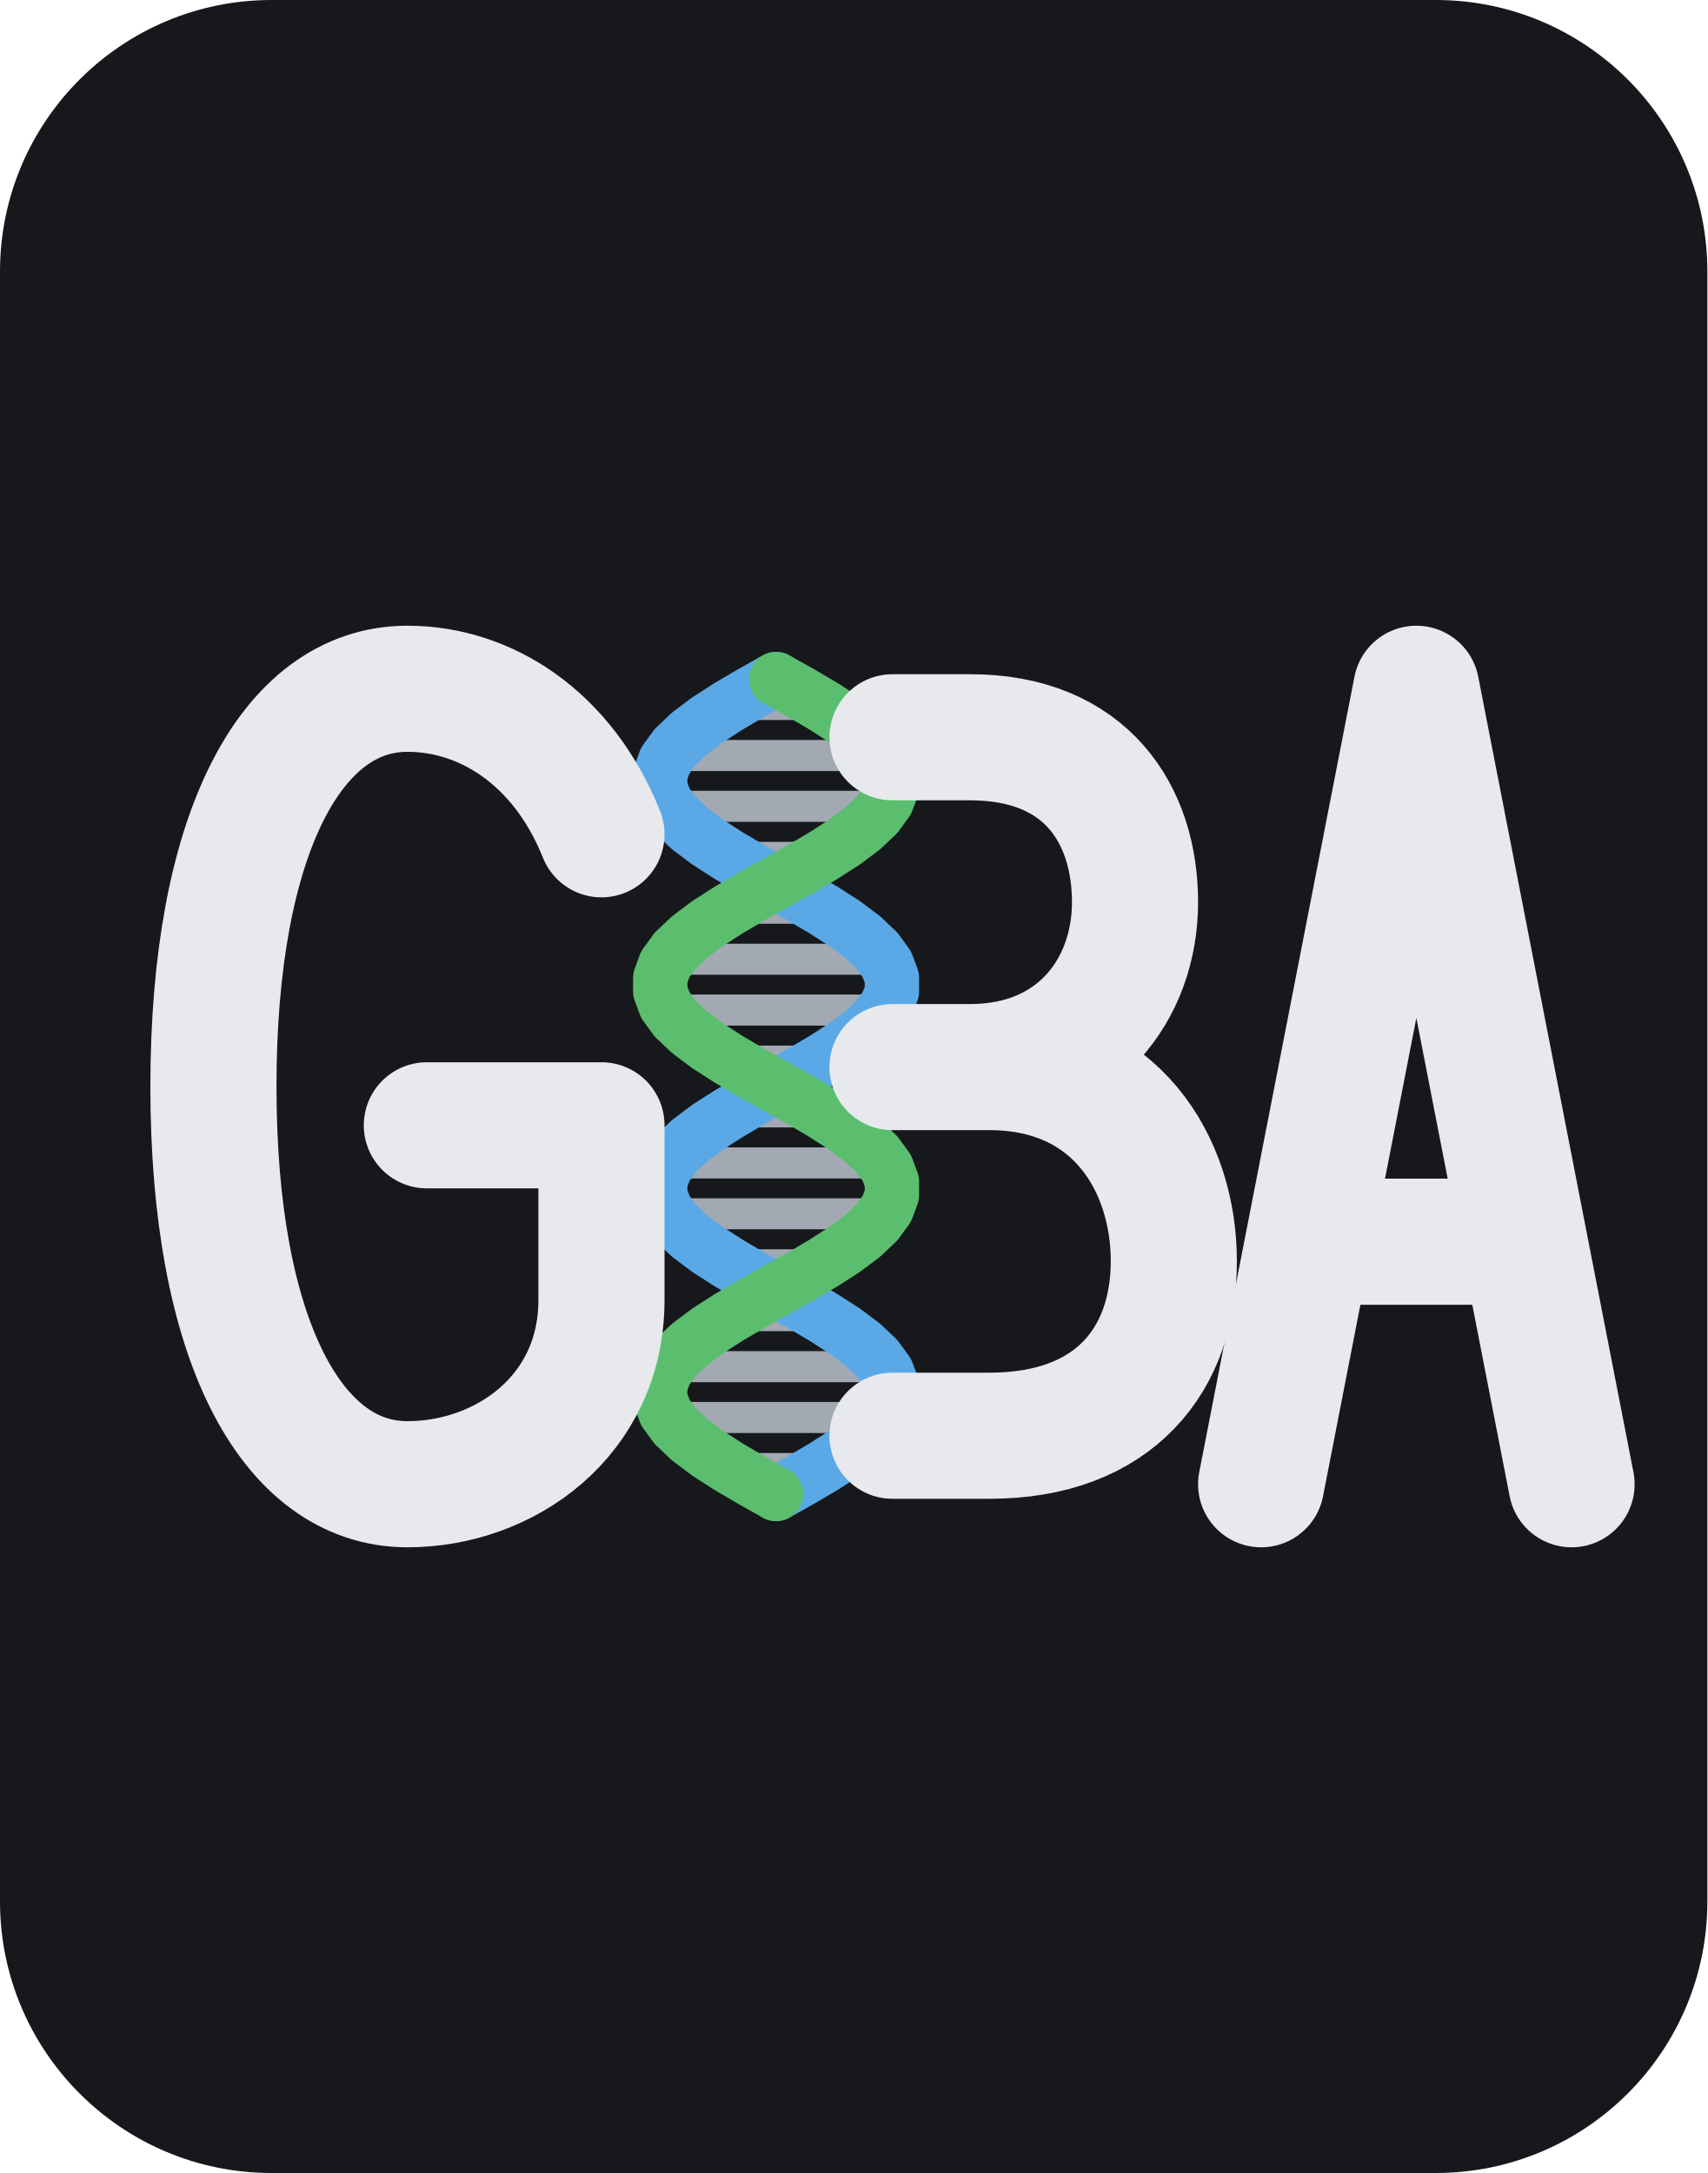
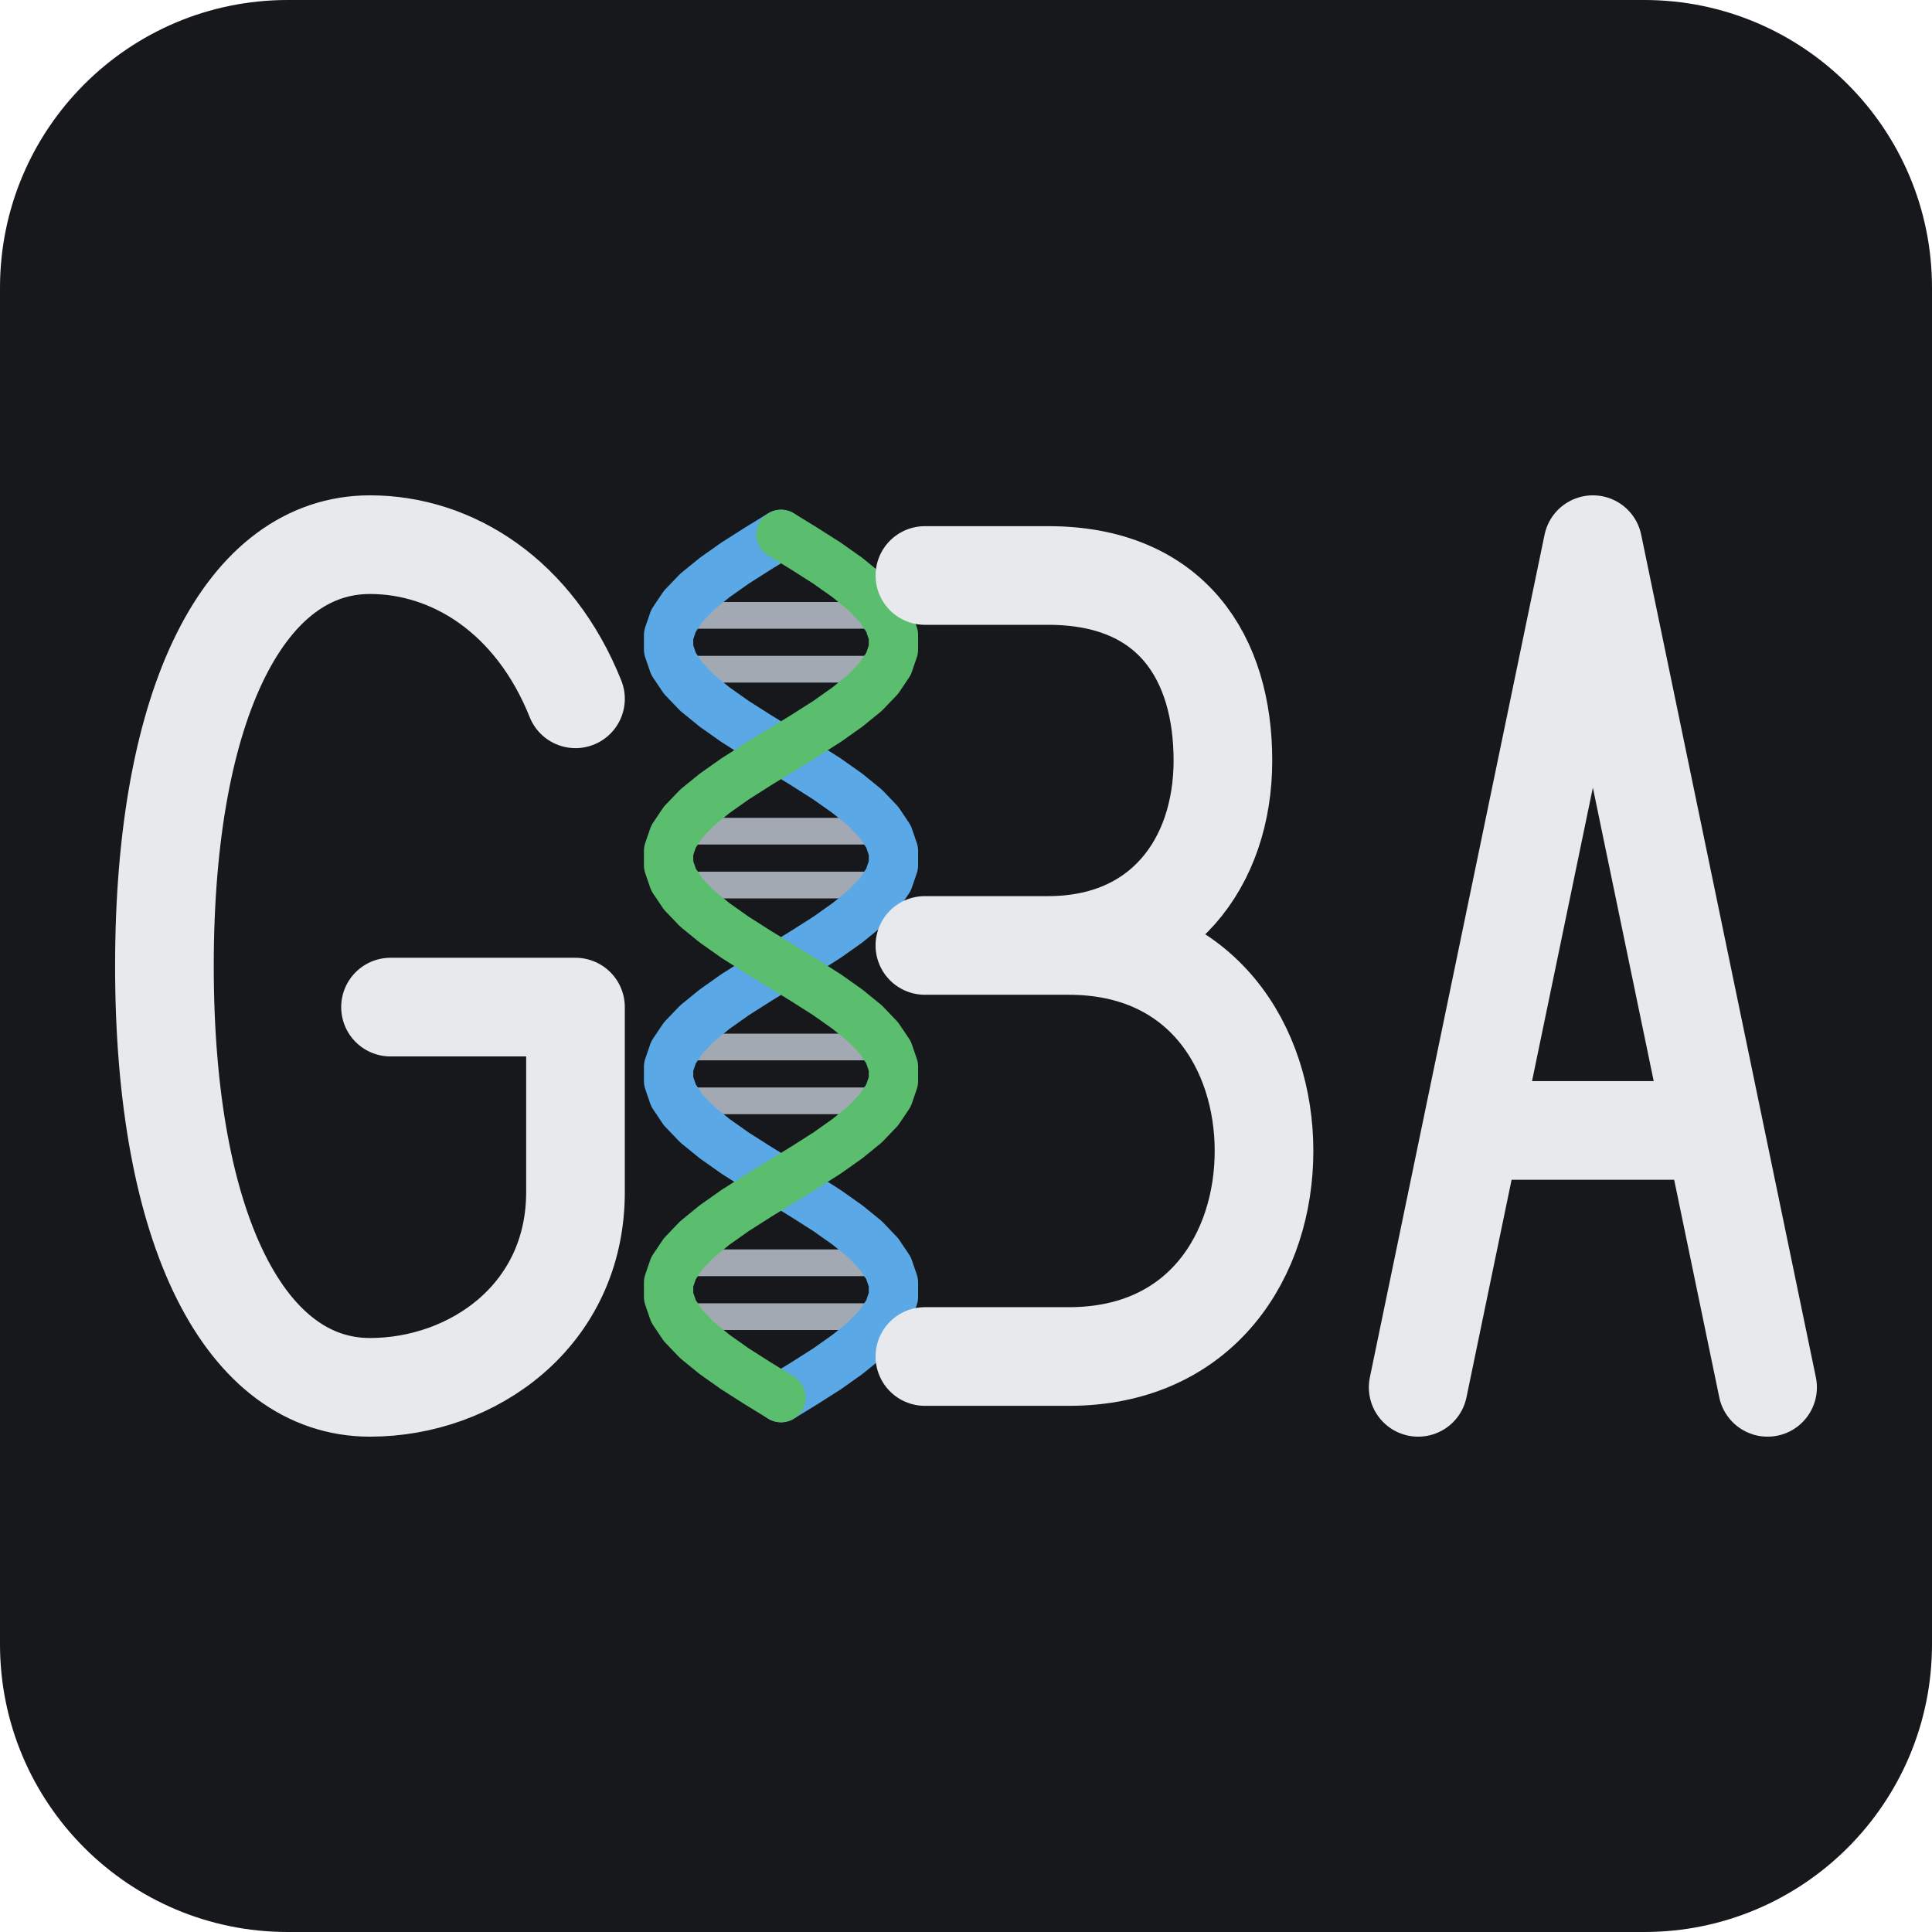
- <svg xmlns="http://www.w3.org/2000/svg" viewBox="10 -2 88 112">
-   <rect x="10" y="-2" width="88" height="112" rx="14" fill="#16181C" />
-   <path d="M48.60 34.31 H51.40 M45.36 36.94 H54.64 M45.36 39.56 H54.64 M48.60 42.19 H51.40 M51.40 44.81 H48.60 M54.64 47.44 H45.36 M54.64 50.06 H45.36 M51.40 52.69 H48.60 M48.60 55.31 H51.40 M45.36 57.94 H54.64 M45.36 60.56 H54.64 M48.60 63.19 H51.40 M51.40 65.81 H48.60 M54.64 68.44 H45.36 M54.64 71.06 H45.36 M51.40 73.69 H48.60" fill="none" stroke="#A3A9B2" stroke-width="1.6" stroke-linecap="round" stroke-linejoin="round" />
-   <path d="M50.00 33.00 L48.75 33.70 L47.56 34.40 L46.47 35.10 L45.54 35.80 L44.80 36.50 L44.29 37.20 L44.03 37.90 L44.03 38.60 L44.29 39.30 L44.80 40.00 L45.54 40.70 L46.47 41.40 L47.56 42.10 L48.75 42.80 L50.00 43.50 L51.25 44.20 L52.44 44.90 L53.53 45.60 L54.46 46.30 L55.20 47.00 L55.71 47.70 L55.97 48.40 L55.97 49.10 L55.71 49.80 L55.20 50.50 L54.46 51.20 L53.53 51.90 L52.44 52.60 L51.25 53.30 L50.00 54.00 L48.75 54.70 L47.56 55.40 L46.47 56.10 L45.54 56.80 L44.80 57.50 L44.29 58.20 L44.03 58.90 L44.03 59.60 L44.29 60.30 L44.80 61.00 L45.54 61.70 L46.47 62.40 L47.56 63.10 L48.75 63.80 L50.00 64.50 L51.25 65.20 L52.44 65.90 L53.53 66.60 L54.46 67.30 L55.20 68.00 L55.71 68.70 L55.97 69.40 L55.97 70.10 L55.71 70.80 L55.20 71.50 L54.46 72.20 L53.53 72.90 L52.44 73.60 L51.25 74.30 L50.00 75.00" fill="none" stroke="#5AA9E6" stroke-width="2.8" stroke-linecap="round" stroke-linejoin="round" />
-   <path d="M50.00 33.00 L51.25 33.70 L52.44 34.40 L53.53 35.10 L54.46 35.80 L55.20 36.50 L55.71 37.20 L55.97 37.90 L55.97 38.60 L55.71 39.30 L55.20 40.00 L54.46 40.70 L53.53 41.40 L52.44 42.10 L51.25 42.80 L50.00 43.50 L48.75 44.20 L47.56 44.90 L46.47 45.60 L45.54 46.30 L44.80 47.00 L44.29 47.70 L44.03 48.40 L44.03 49.10 L44.29 49.80 L44.80 50.50 L45.54 51.20 L46.47 51.90 L47.56 52.60 L48.75 53.30 L50.00 54.00 L51.25 54.70 L52.44 55.40 L53.53 56.10 L54.46 56.80 L55.20 57.50 L55.71 58.20 L55.97 58.90 L55.97 59.60 L55.71 60.30 L55.20 61.00 L54.46 61.70 L53.53 62.40 L52.44 63.10 L51.25 63.80 L50.00 64.50 L48.75 65.20 L47.56 65.90 L46.47 66.60 L45.54 67.30 L44.80 68.00 L44.29 68.70 L44.03 69.40 L44.03 70.10 L44.29 70.80 L44.80 71.50 L45.54 72.20 L46.47 72.90 L47.56 73.60 L48.75 74.30 L50.00 75.00" fill="none" stroke="#5BBE6E" stroke-width="2.8" stroke-linecap="round" stroke-linejoin="round" />
-   <path d="M41 41 C39 36 35 33.5 31 33.5 C25 33.5 21 41 21 54 C21 67 25 74.5 31 74.5 C36 74.5 41 71 41 65 L41 56 L32 56" fill="none" stroke="#E7E9EC" stroke-width="6.5" stroke-linecap="round" stroke-linejoin="round" />
-   <path d="M56 36 H60 C66 36 68.5 40 68.5 44.5 C68.5 49 65.5 53 60 53 H56 M56 53 H61 C67.5 53 70.5 58 70.5 63 C70.5 68 67.5 72 61 72 H56" fill="none" stroke="#E7E9EC" stroke-width="6.5" stroke-linecap="round" stroke-linejoin="round" />
-   <path d="M75 74.5 L83 33.5 L91 74.5 M77.5 62 H88.5" fill="none" stroke="#E7E9EC" stroke-width="6.5" stroke-linecap="round" stroke-linejoin="round" />
+ <svg xmlns="http://www.w3.org/2000/svg" viewBox="8 7 94 94">
+   <rect x="8" y="7" width="94" height="94" rx="14" fill="#16181C" />
+   <path d="M41.82 36.94 H50.18 M41.82 39.56 H50.18 M50.18 47.44 H41.82 M50.18 50.06 H41.82 M41.82 57.94 H50.18 M41.82 60.56 H50.18 M50.18 68.44 H41.82 M50.18 71.06 H41.82" fill="none" stroke="#A3A9B2" stroke-width="1.3" stroke-linecap="round" stroke-linejoin="round" />
+   <path d="M46.00 33.00 L44.86 33.70 L43.76 34.40 L42.77 35.10 L41.91 35.80 L41.24 36.50 L40.77 37.20 L40.53 37.90 L40.53 38.60 L40.77 39.30 L41.24 40.00 L41.91 40.70 L42.77 41.40 L43.76 42.10 L44.86 42.80 L46.00 43.50 L47.14 44.20 L48.24 44.90 L49.23 45.60 L50.09 46.30 L50.76 47.00 L51.23 47.70 L51.47 48.40 L51.47 49.10 L51.23 49.80 L50.76 50.50 L50.09 51.20 L49.23 51.90 L48.24 52.60 L47.14 53.30 L46.00 54.00 L44.86 54.70 L43.76 55.40 L42.77 56.10 L41.91 56.80 L41.24 57.50 L40.77 58.20 L40.53 58.90 L40.53 59.60 L40.77 60.30 L41.24 61.00 L41.91 61.70 L42.77 62.40 L43.76 63.10 L44.86 63.80 L46.00 64.50 L47.14 65.20 L48.24 65.90 L49.23 66.60 L50.09 67.30 L50.76 68.00 L51.23 68.70 L51.47 69.40 L51.47 70.10 L51.23 70.80 L50.76 71.50 L50.09 72.20 L49.23 72.90 L48.24 73.60 L47.14 74.30 L46.00 75.00" fill="none" stroke="#5AA9E6" stroke-width="2.4" stroke-linecap="round" stroke-linejoin="round" />
+   <path d="M46.00 33.00 L47.14 33.70 L48.24 34.40 L49.23 35.10 L50.09 35.80 L50.76 36.50 L51.23 37.20 L51.47 37.90 L51.47 38.60 L51.23 39.30 L50.76 40.00 L50.09 40.70 L49.23 41.40 L48.24 42.10 L47.14 42.80 L46.00 43.50 L44.86 44.20 L43.76 44.90 L42.77 45.60 L41.91 46.30 L41.24 47.00 L40.77 47.70 L40.53 48.40 L40.53 49.10 L40.77 49.80 L41.24 50.50 L41.91 51.20 L42.77 51.90 L43.76 52.60 L44.86 53.30 L46.00 54.00 L47.14 54.70 L48.24 55.40 L49.23 56.10 L50.09 56.80 L50.76 57.50 L51.23 58.20 L51.47 58.90 L51.47 59.60 L51.23 60.30 L50.76 61.00 L50.09 61.70 L49.23 62.40 L48.24 63.10 L47.14 63.80 L46.00 64.50 L44.86 65.20 L43.76 65.90 L42.77 66.60 L41.91 67.30 L41.24 68.00 L40.77 68.70 L40.53 69.40 L40.53 70.10 L40.77 70.80 L41.24 71.50 L41.91 72.20 L42.77 72.90 L43.76 73.60 L44.86 74.30 L46.00 75.00" fill="none" stroke="#5BBE6E" stroke-width="2.4" stroke-linecap="round" stroke-linejoin="round" />
+   <path d="M36 41 C34 36 30 33.5 26 33.5 C20 33.5 16 41 16 54 C16 67 20 74.5 26 74.5 C31 74.5 36 71 36 65 L36 56 L27 56" fill="none" stroke="#E7E9EC" stroke-width="4.8" stroke-linecap="round" stroke-linejoin="round" />
+   <path d="M53 35 H59 C65 35 67.5 39 67.5 44 C67.5 49 64.5 53 59 53 H53 M53 53 H60 C66.5 53 69.5 58 69.5 63 C69.5 68 66.5 73 60 73 H53" fill="none" stroke="#E7E9EC" stroke-width="4.8" stroke-linecap="round" stroke-linejoin="round" />
+   <path d="M77 74.5 L85.5 33.5 L94 74.5 M80 62 H91" fill="none" stroke="#E7E9EC" stroke-width="4.8" stroke-linecap="round" stroke-linejoin="round" />
</svg>
